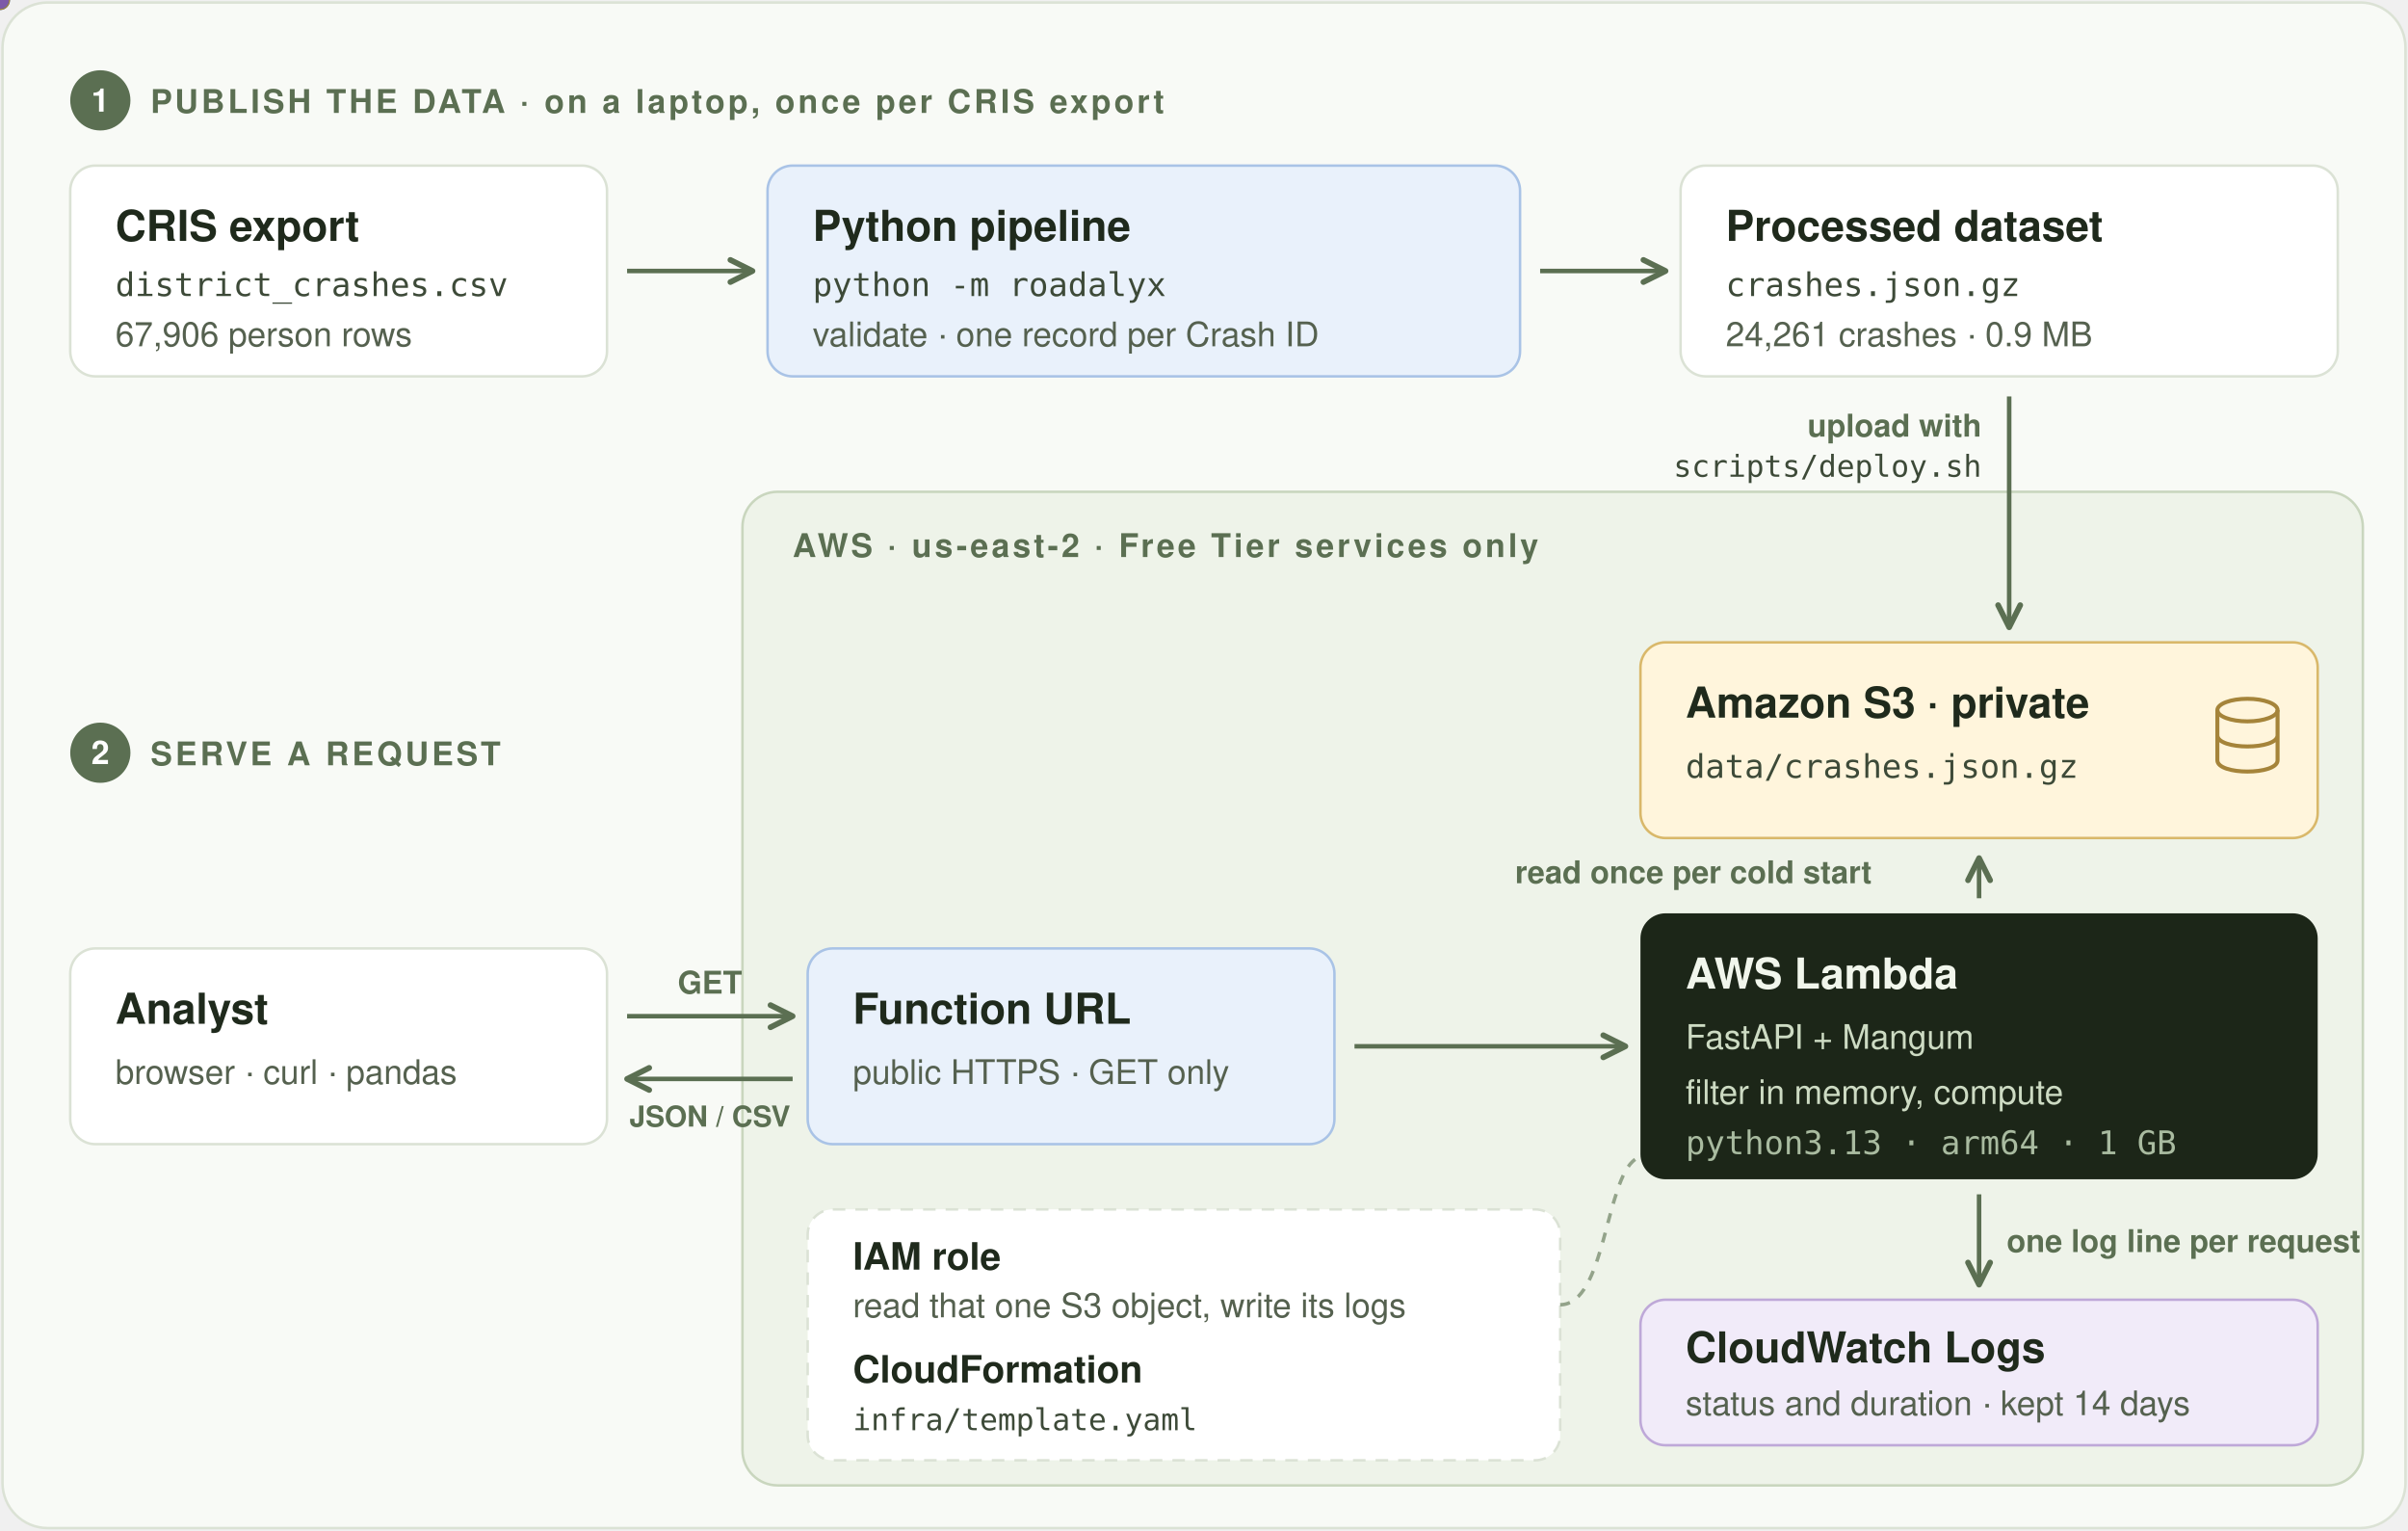
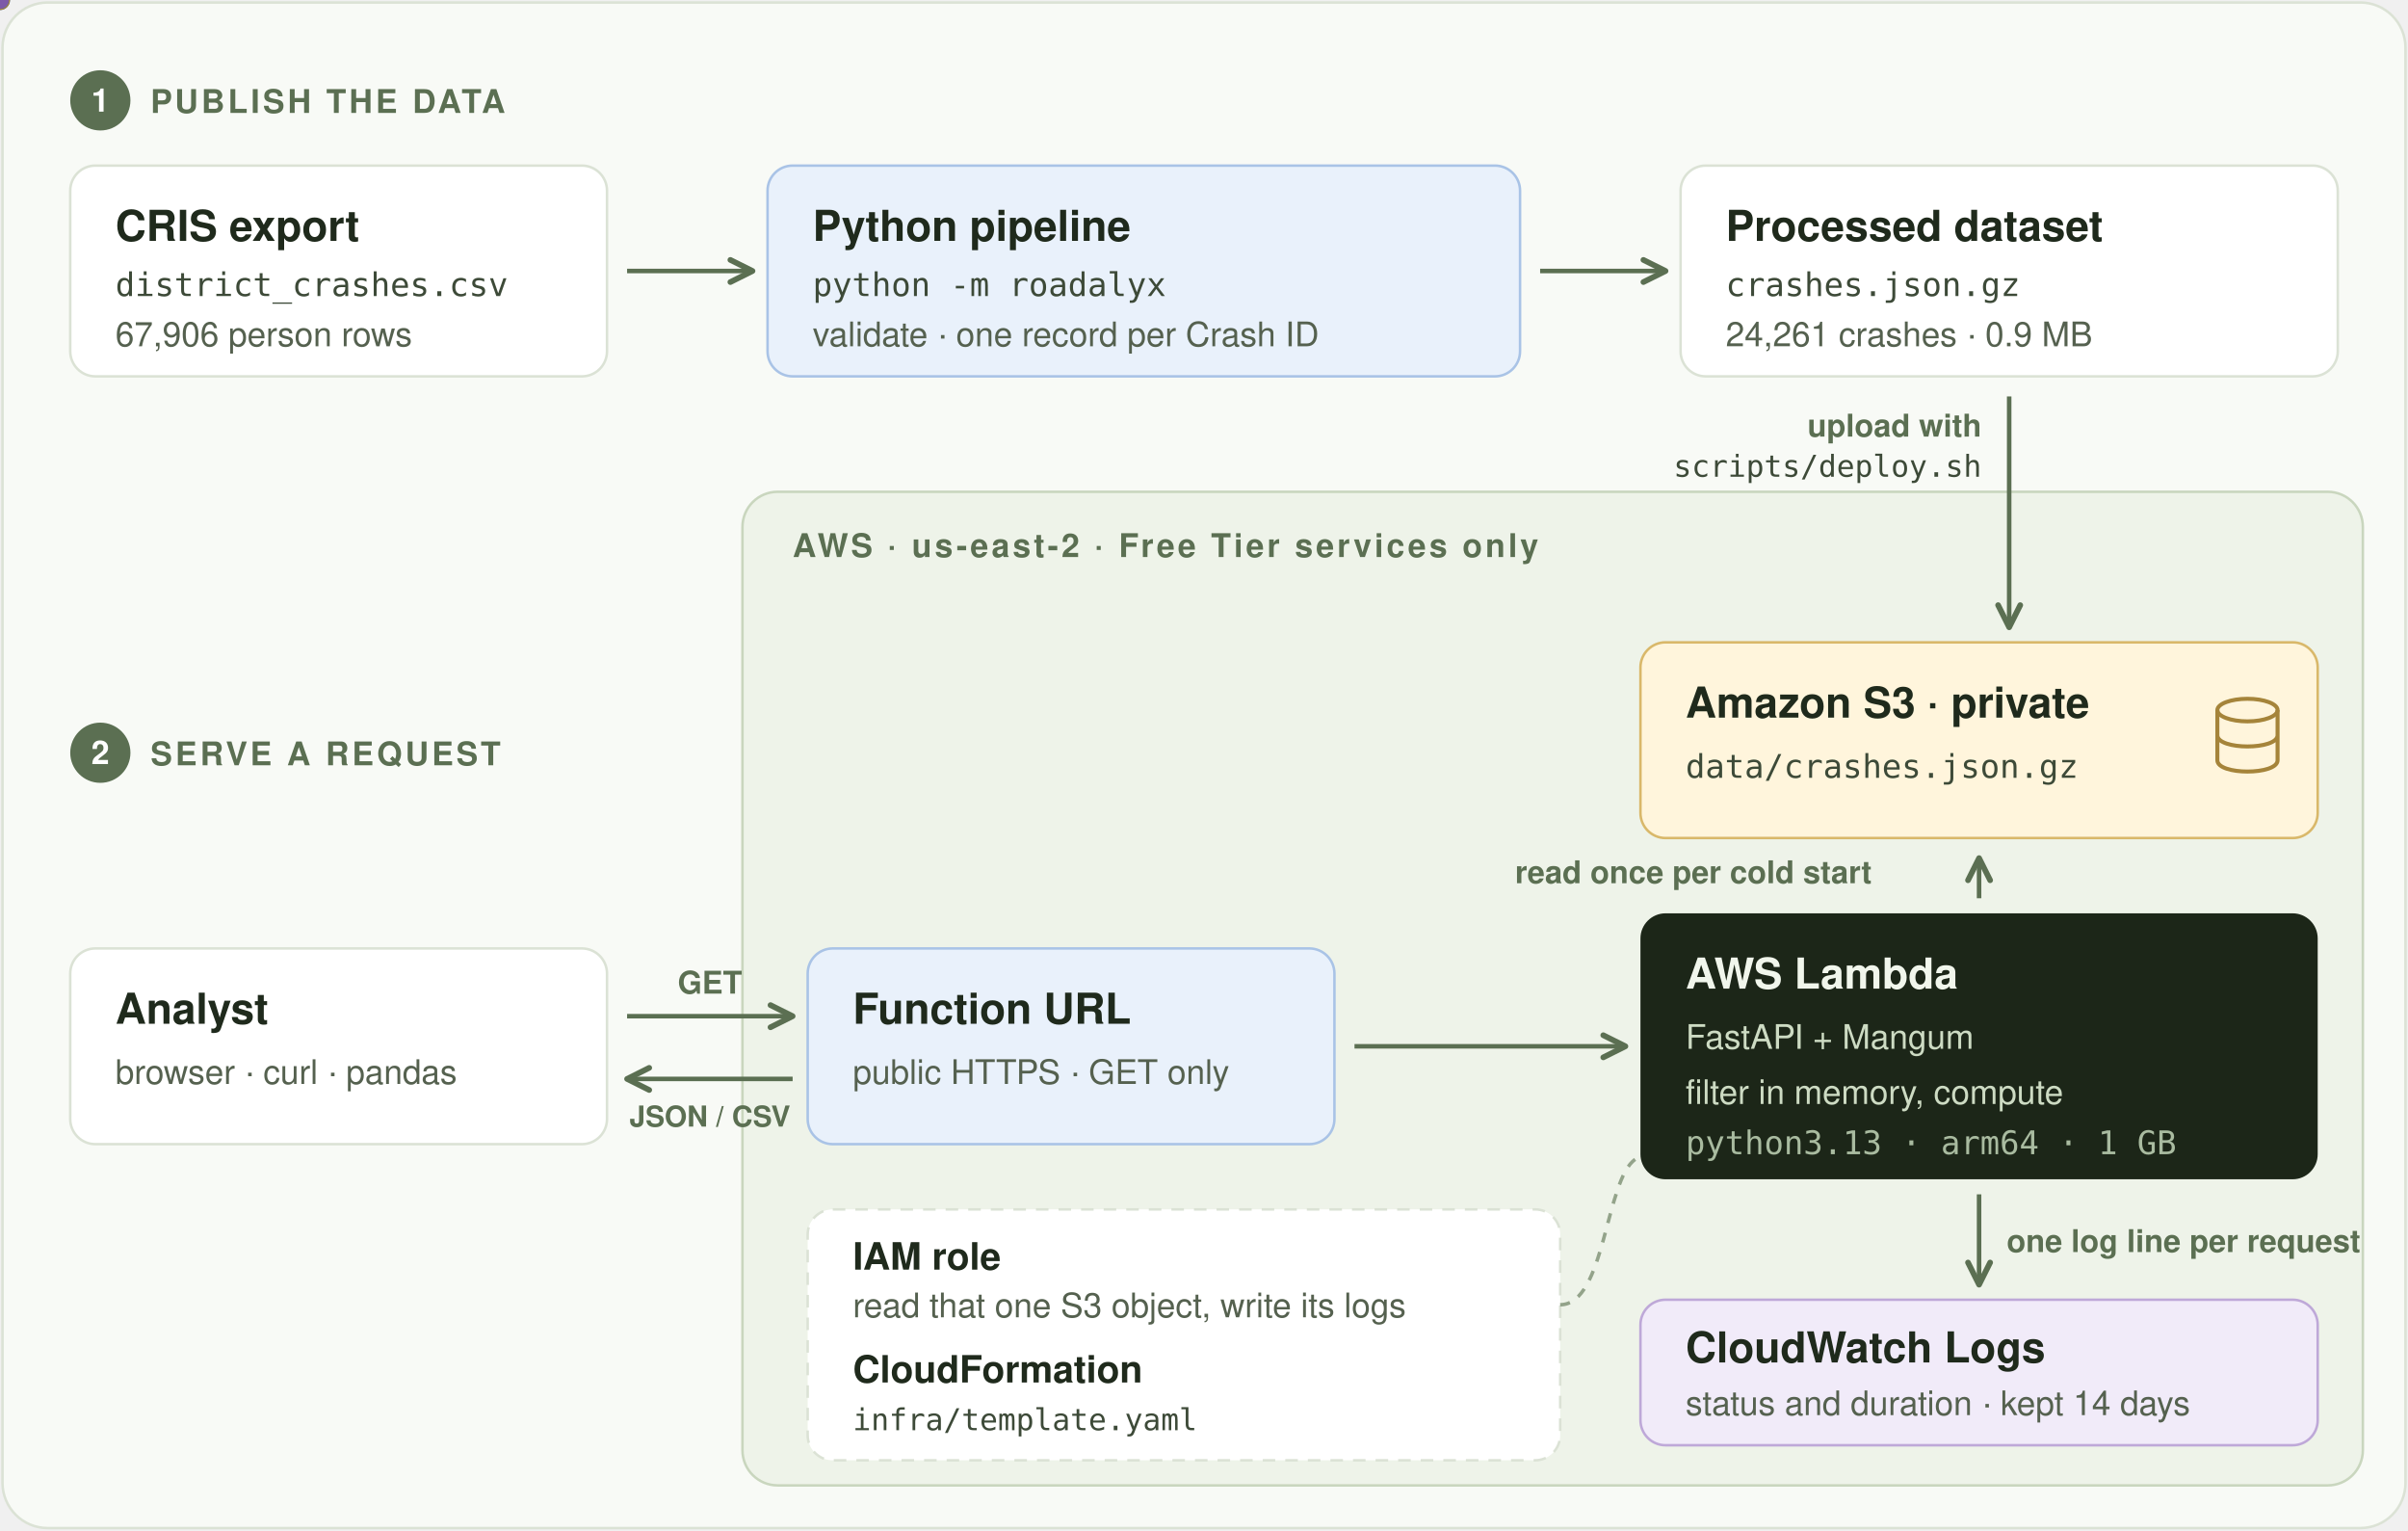
<svg xmlns="http://www.w3.org/2000/svg" width="960" height="610" viewBox="0 0 960 610" role="img" aria-labelledby="t d">
  <defs>
    <marker id="a" viewBox="0 0 10 10" refX="8.5" refY="5" markerWidth="7" markerHeight="7" orient="auto-start-reverse">
      <path d="M1.5 1.5 L8.5 5 L1.5 8.5" fill="none" stroke="#5b6f52" stroke-width="1.8" stroke-linecap="round" stroke-linejoin="round" />
    </marker>
  </defs>
  <style>
    text { font-family: -apple-system, BlinkMacSystemFont, 'Segoe UI', Helvetica, Arial, sans-serif; fill: #1f2a1c; }
    .step { font-size: 13px; font-weight: 700; letter-spacing: 1.2px; fill: #5b6f52; }
    .num { font-size: 13px; font-weight: 700; fill: #fff; }
    .h { font-size: 17px; font-weight: 650; }
    .s { font-size: 13.5px; fill: #55614f; }
    .m { font-family: ui-monospace, SFMono-Regular, Menlo, Consolas, monospace; font-size: 13px; fill: #3d4a38; }
    .e { font-size: 12.5px; fill: #5b6f52; font-weight: 600; }
    .edge { fill: none; stroke: #5b6f52; stroke-width: 1.8; marker-end: url(#a); }
    .dash { fill: none; stroke: #93a38a; stroke-width: 1.4; stroke-dasharray: 4 4; }
    @media (prefers-reduced-motion: reduce) { .flow { display: none; } }
  </style>
  <rect x="1" y="1" width="958" height="608" rx="18" fill="#f8faf6" stroke="#dbe2d5" />
  <circle cx="40" cy="40" r="12" fill="#5b6f52" />
  <text x="40" y="44.5" class="num" text-anchor="middle">1</text>
-   <text x="60" y="45" class="step">PUBLISH THE DATA · on a laptop, once per CRIS export</text>
+   <text x="60" y="45" class="step">PUBLISH THE DATA</text>
  <rect x="28" y="66" width="214" height="84" rx="10" fill="#fff" stroke="#dbe2d5" />
  <text x="46" y="96" class="h">CRIS export</text>
  <text x="46" y="118" class="m">district_crashes.csv</text>
  <text x="46" y="138" class="s">67,906 person rows</text>
  <path d="M250 108 H300" class="edge" />
  <rect x="306" y="66" width="300" height="84" rx="10" fill="#e9f1fb" stroke="#a9c3e6" />
  <text x="324" y="96" class="h">Python pipeline</text>
  <text x="324" y="118" class="m">python -m roadalyx</text>
  <text x="324" y="138" class="s">validate · one record per Crash ID</text>
  <path d="M614 108 H664" class="edge" />
  <rect x="670" y="66" width="262" height="84" rx="10" fill="#fff" stroke="#dbe2d5" />
  <text x="688" y="96" class="h">Processed dataset</text>
  <text x="688" y="118" class="m">crashes.json.gz</text>
  <text x="688" y="138" class="s">24,261 crashes · 0.9 MB</text>
  <rect x="296" y="196" width="646" height="396" rx="14" fill="#eef3e9" stroke="#c9d6be" />
  <text x="316" y="222" class="step">AWS · us-east-2 · Free Tier services only</text>
  <path d="M801 158 V250" class="edge" />
  <text x="790" y="174" class="e" text-anchor="end">upload with</text>
  <text x="790" y="190" class="m" style="font-size:12px" text-anchor="end">scripts/deploy.sh</text>
  <rect x="654" y="256" width="270" height="78" rx="10" fill="#fff5dc" stroke="#d9b86a" />
  <text x="672" y="286" class="h">Amazon S3 · private</text>
  <text x="672" y="310" class="m">data/crashes.json.gz</text>
  <g fill="none" stroke="#a5843a" stroke-width="1.6">
    <ellipse cx="896" cy="283" rx="12" ry="4.5" />
    <path d="M884 283 V303 C884 309 908 309 908 303 V283 M884 293 C884 299 908 299 908 293" />
  </g>
  <circle cx="40" cy="300" r="12" fill="#5b6f52" />
  <text x="40" y="304.5" class="num" text-anchor="middle">2</text>
  <text x="60" y="305" class="step">SERVE A REQUEST</text>
  <rect x="28" y="378" width="214" height="78" rx="10" fill="#fff" stroke="#dbe2d5" />
  <text x="46" y="408" class="h">Analyst</text>
  <text x="46" y="432" class="s">browser · curl · pandas</text>
  <path d="M250 405 H316" class="edge" />
  <path d="M316 430 H250" class="edge" />
  <text x="283" y="396" class="e" text-anchor="middle">GET</text>
  <text x="283" y="449" class="e" text-anchor="middle" style="font-size:11.5px">JSON / CSV</text>
  <rect x="322" y="378" width="210" height="78" rx="10" fill="#e9f1fb" stroke="#a9c3e6" />
  <text x="340" y="408" class="h">Function URL</text>
  <text x="340" y="432" class="s">public HTTPS · GET only</text>
  <path d="M540 417 H648" class="edge" />
  <rect x="654" y="364" width="270" height="106" rx="10" fill="#1c2618" />
  <text x="672" y="394" class="h" style="fill:#f1f6ec">AWS Lambda</text>
  <text x="672" y="418" class="s" style="fill:#cddbc3">FastAPI + Mangum</text>
  <text x="672" y="440" class="s" style="fill:#cddbc3">filter in memory, compute</text>
  <text x="672" y="460" class="m" style="fill:#a9bba0">python3.13 · arm64 · 1 GB</text>
  <path d="M789 358 V342" class="edge" />
  <text x="604" y="352" class="e">read once per cold start</text>
  <path d="M789 476 V512" class="edge" />
  <text x="800" y="499" class="e">one log line per request</text>
  <rect x="654" y="518" width="270" height="58" rx="10" fill="#f1ebf9" stroke="#bea8d8" />
  <text x="672" y="543" class="h">CloudWatch Logs</text>
  <text x="672" y="564" class="s">status and duration · kept 14 days</text>
  <rect x="322" y="482" width="300" height="100" rx="10" fill="#fff" stroke="#dbe2d5" stroke-dasharray="5 4" />
  <text x="340" y="506" class="h" style="font-size:15px">IAM role</text>
  <text x="340" y="525" class="s">read that one S3 object, write its logs</text>
  <text x="340" y="551" class="h" style="font-size:15px">CloudFormation</text>
  <text x="340" y="570" class="m" style="font-size:12px">infra/template.yaml</text>
  <path d="M622 520 C640 520 640 470 652 462" class="dash" />
  <g class="flow" aria-hidden="true">
    <circle r="4" fill="#3c6fb0">
      <animateMotion dur="6s" repeatCount="indefinite" path="M250 108 H300 M614 108 H664" />
    </circle>
    <circle r="4" fill="#a5843a">
      <animateMotion dur="6s" begin="1s" repeatCount="indefinite" path="M801 158 V250" />
    </circle>
    <circle r="3.5" fill="#3c6fb0">
      <animateMotion dur="4s" repeatCount="indefinite" path="M250 405 H316 M540 417 H648" />
    </circle>
    <circle r="3.5" fill="#7d5aa8">
      <animateMotion dur="4s" begin="2s" repeatCount="indefinite" path="M789 476 V512" />
    </circle>
  </g>
</svg>
